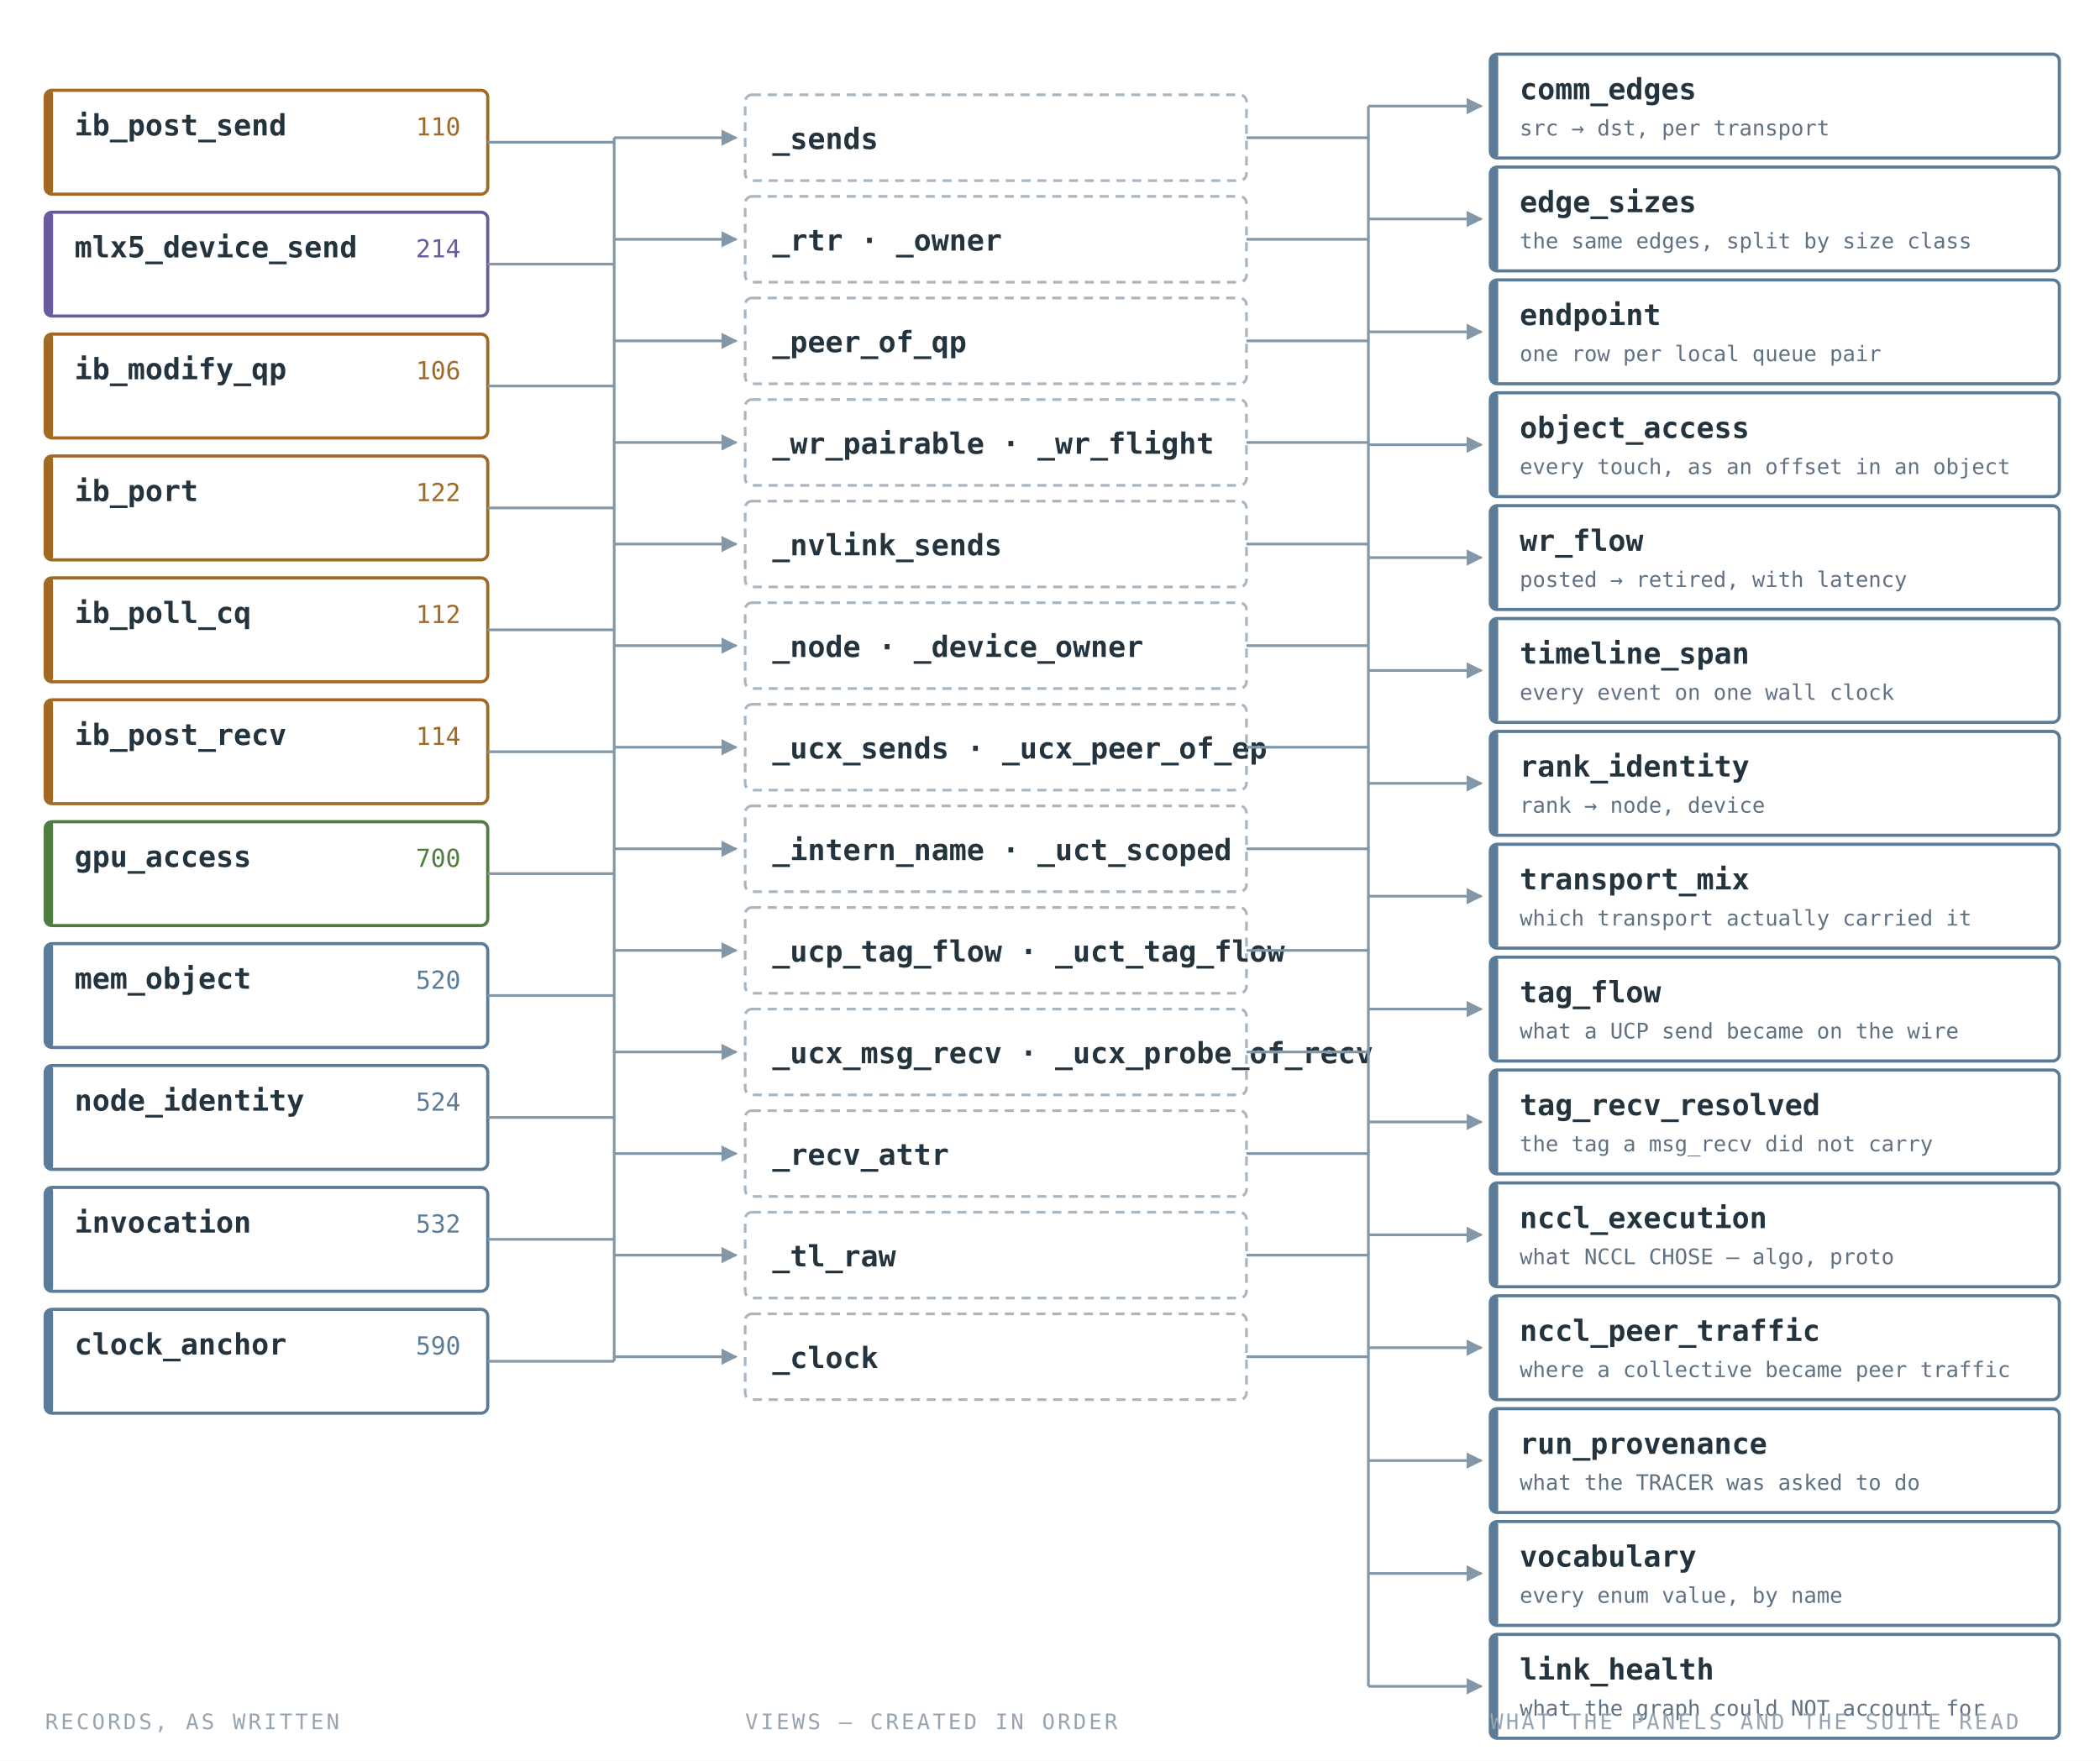
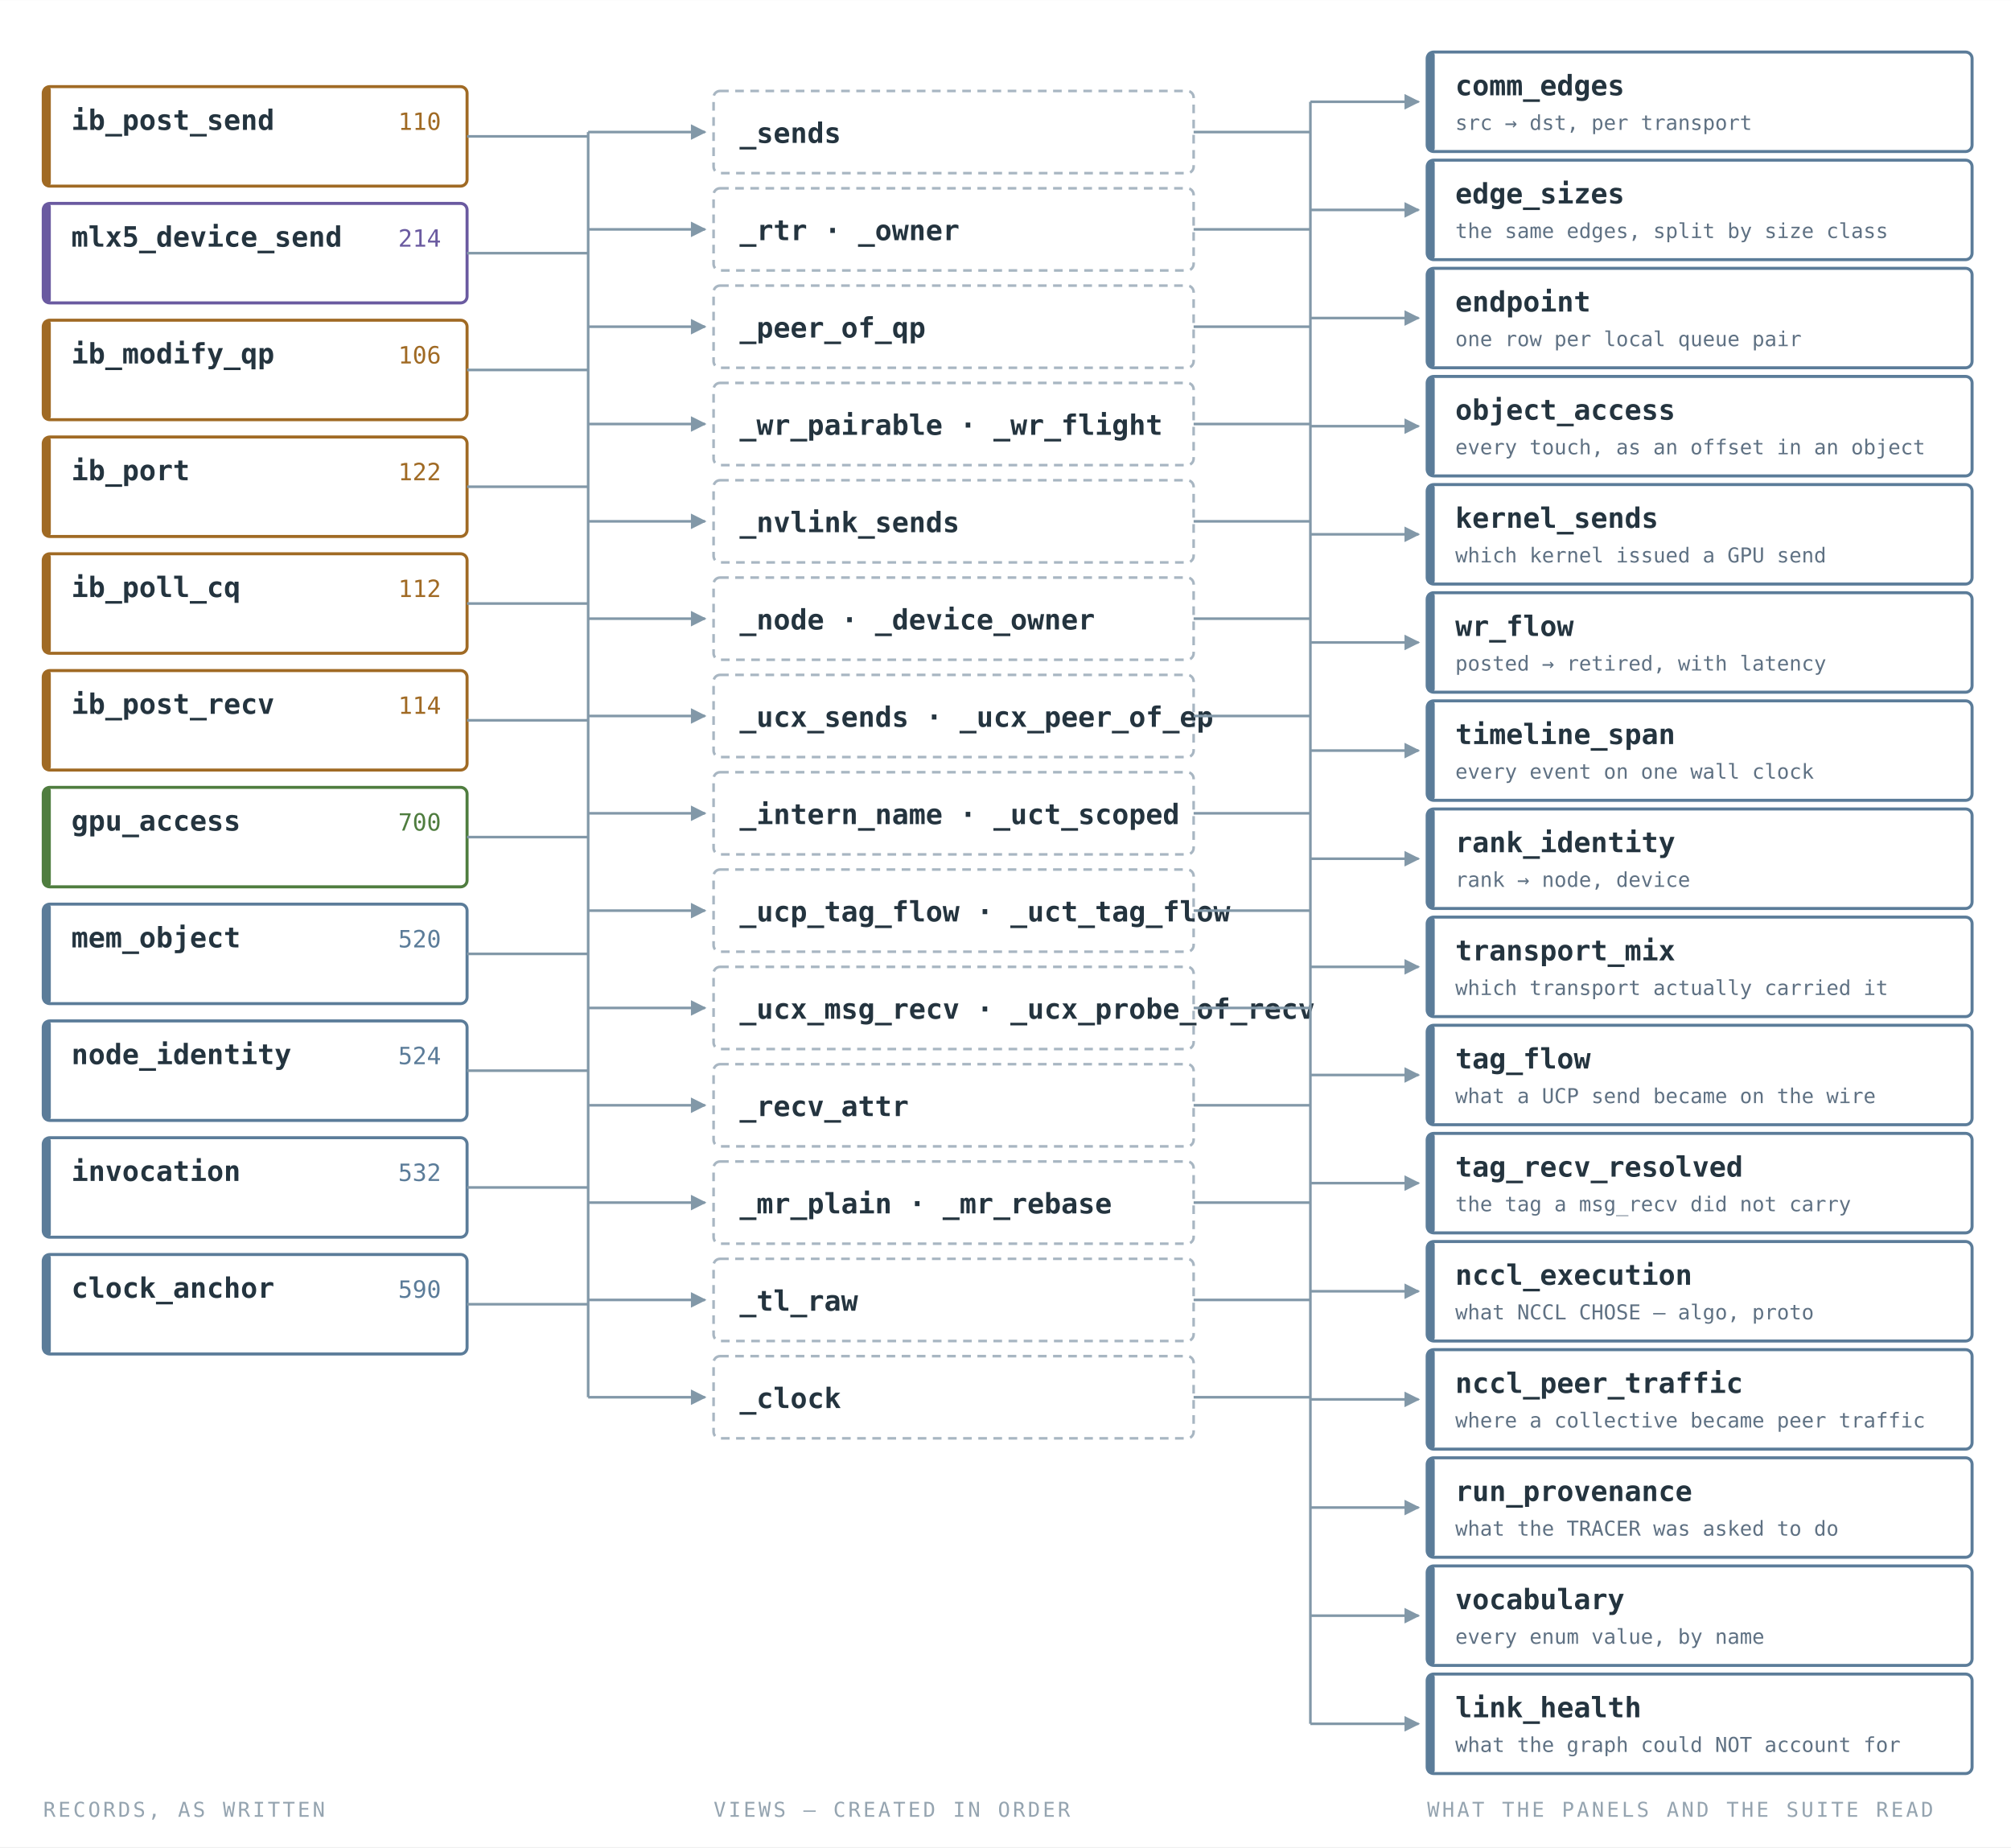
- <svg xmlns="http://www.w3.org/2000/svg" viewBox="0 0 930 780" width="1581" height="1326" font-family="Inter, Helvetica Neue, Arial, sans-serif">
-   <rect width="930.0" height="780.0" fill="#ffffff" />
+ <svg xmlns="http://www.w3.org/2000/svg" viewBox="0 0 930 854" width="1581" height="1452" font-family="Inter, Helvetica Neue, Arial, sans-serif">
+   <rect width="930.0" height="854.0" fill="#ffffff" />
  <defs>
    <marker id="ar" viewBox="0 0 10 10" refX="9" refY="5" markerWidth="6" markerHeight="6" orient="auto-start-reverse">
      <path d="M0 0 L10 5 L0 10 z" fill="#8298a8" />
    </marker>
  </defs>
  <g>
    <rect x="20" y="40" width="196" height="46" rx="3" fill="#ffffff" stroke="#a06a24" stroke-width="1.4" />
    <rect x="20" y="40" width="3.5" height="46" rx="1.5" fill="#a06a24" />
    <text x="33" y="60" font-family="ui-monospace, SFMono-Regular, Menlo, monospace" font-size="13" font-weight="600" fill="#24343f">ib_post_send</text>
    <text x="33" y="76" font-family="ui-monospace, SFMono-Regular, Menlo, monospace" font-size="9.5" fill="#5f7183" />
    <text x="204" y="60" fill="#a06a24" font-family="ui-monospace, SFMono-Regular, Menlo, monospace" font-size="11" font-weight="500" text-anchor="end">110</text>
    <text x="204" y="76" font-family="ui-monospace, SFMono-Regular, Menlo, monospace" font-size="8.5" letter-spacing="0.8" fill="#95a4b0" text-anchor="end" />
  </g>
  <g>
    <rect x="20" y="94" width="196" height="46" rx="3" fill="#ffffff" stroke="#6a5aa0" stroke-width="1.4" />
    <rect x="20" y="94" width="3.5" height="46" rx="1.5" fill="#6a5aa0" />
    <text x="33" y="114" font-family="ui-monospace, SFMono-Regular, Menlo, monospace" font-size="13" font-weight="600" fill="#24343f">mlx5_device_send</text>
    <text x="33" y="130" font-family="ui-monospace, SFMono-Regular, Menlo, monospace" font-size="9.5" fill="#5f7183" />
    <text x="204" y="114" fill="#6a5aa0" font-family="ui-monospace, SFMono-Regular, Menlo, monospace" font-size="11" font-weight="500" text-anchor="end">214</text>
    <text x="204" y="130" font-family="ui-monospace, SFMono-Regular, Menlo, monospace" font-size="8.5" letter-spacing="0.8" fill="#95a4b0" text-anchor="end" />
  </g>
  <g>
    <rect x="20" y="148" width="196" height="46" rx="3" fill="#ffffff" stroke="#a06a24" stroke-width="1.4" />
    <rect x="20" y="148" width="3.5" height="46" rx="1.5" fill="#a06a24" />
    <text x="33" y="168" font-family="ui-monospace, SFMono-Regular, Menlo, monospace" font-size="13" font-weight="600" fill="#24343f">ib_modify_qp</text>
    <text x="33" y="184" font-family="ui-monospace, SFMono-Regular, Menlo, monospace" font-size="9.5" fill="#5f7183" />
    <text x="204" y="168" fill="#a06a24" font-family="ui-monospace, SFMono-Regular, Menlo, monospace" font-size="11" font-weight="500" text-anchor="end">106</text>
    <text x="204" y="184" font-family="ui-monospace, SFMono-Regular, Menlo, monospace" font-size="8.5" letter-spacing="0.8" fill="#95a4b0" text-anchor="end" />
  </g>
  <g>
    <rect x="20" y="202" width="196" height="46" rx="3" fill="#ffffff" stroke="#a06a24" stroke-width="1.4" />
    <rect x="20" y="202" width="3.5" height="46" rx="1.5" fill="#a06a24" />
    <text x="33" y="222" font-family="ui-monospace, SFMono-Regular, Menlo, monospace" font-size="13" font-weight="600" fill="#24343f">ib_port</text>
    <text x="33" y="238" font-family="ui-monospace, SFMono-Regular, Menlo, monospace" font-size="9.5" fill="#5f7183" />
    <text x="204" y="222" fill="#a06a24" font-family="ui-monospace, SFMono-Regular, Menlo, monospace" font-size="11" font-weight="500" text-anchor="end">122</text>
    <text x="204" y="238" font-family="ui-monospace, SFMono-Regular, Menlo, monospace" font-size="8.5" letter-spacing="0.8" fill="#95a4b0" text-anchor="end" />
  </g>
  <g>
    <rect x="20" y="256" width="196" height="46" rx="3" fill="#ffffff" stroke="#a06a24" stroke-width="1.4" />
    <rect x="20" y="256" width="3.5" height="46" rx="1.5" fill="#a06a24" />
    <text x="33" y="276" font-family="ui-monospace, SFMono-Regular, Menlo, monospace" font-size="13" font-weight="600" fill="#24343f">ib_poll_cq</text>
    <text x="33" y="292" font-family="ui-monospace, SFMono-Regular, Menlo, monospace" font-size="9.5" fill="#5f7183" />
    <text x="204" y="276" fill="#a06a24" font-family="ui-monospace, SFMono-Regular, Menlo, monospace" font-size="11" font-weight="500" text-anchor="end">112</text>
    <text x="204" y="292" font-family="ui-monospace, SFMono-Regular, Menlo, monospace" font-size="8.5" letter-spacing="0.8" fill="#95a4b0" text-anchor="end" />
  </g>
  <g>
    <rect x="20" y="310" width="196" height="46" rx="3" fill="#ffffff" stroke="#a06a24" stroke-width="1.4" />
    <rect x="20" y="310" width="3.5" height="46" rx="1.5" fill="#a06a24" />
    <text x="33" y="330" font-family="ui-monospace, SFMono-Regular, Menlo, monospace" font-size="13" font-weight="600" fill="#24343f">ib_post_recv</text>
    <text x="33" y="346" font-family="ui-monospace, SFMono-Regular, Menlo, monospace" font-size="9.5" fill="#5f7183" />
    <text x="204" y="330" fill="#a06a24" font-family="ui-monospace, SFMono-Regular, Menlo, monospace" font-size="11" font-weight="500" text-anchor="end">114</text>
    <text x="204" y="346" font-family="ui-monospace, SFMono-Regular, Menlo, monospace" font-size="8.5" letter-spacing="0.8" fill="#95a4b0" text-anchor="end" />
  </g>
  <g>
    <rect x="20" y="364" width="196" height="46" rx="3" fill="#ffffff" stroke="#4f7d3f" stroke-width="1.4" />
    <rect x="20" y="364" width="3.5" height="46" rx="1.5" fill="#4f7d3f" />
    <text x="33" y="384" font-family="ui-monospace, SFMono-Regular, Menlo, monospace" font-size="13" font-weight="600" fill="#24343f">gpu_access</text>
    <text x="33" y="400" font-family="ui-monospace, SFMono-Regular, Menlo, monospace" font-size="9.5" fill="#5f7183" />
    <text x="204" y="384" fill="#4f7d3f" font-family="ui-monospace, SFMono-Regular, Menlo, monospace" font-size="11" font-weight="500" text-anchor="end">700</text>
    <text x="204" y="400" font-family="ui-monospace, SFMono-Regular, Menlo, monospace" font-size="8.5" letter-spacing="0.8" fill="#95a4b0" text-anchor="end" />
  </g>
  <g>
    <rect x="20" y="418" width="196" height="46" rx="3" fill="#ffffff" stroke="#5b7c99" stroke-width="1.4" />
    <rect x="20" y="418" width="3.5" height="46" rx="1.5" fill="#5b7c99" />
    <text x="33" y="438" font-family="ui-monospace, SFMono-Regular, Menlo, monospace" font-size="13" font-weight="600" fill="#24343f">mem_object</text>
    <text x="33" y="454" font-family="ui-monospace, SFMono-Regular, Menlo, monospace" font-size="9.5" fill="#5f7183" />
    <text x="204" y="438" fill="#5b7c99" font-family="ui-monospace, SFMono-Regular, Menlo, monospace" font-size="11" font-weight="500" text-anchor="end">520</text>
    <text x="204" y="454" font-family="ui-monospace, SFMono-Regular, Menlo, monospace" font-size="8.5" letter-spacing="0.8" fill="#95a4b0" text-anchor="end" />
  </g>
  <g>
    <rect x="20" y="472" width="196" height="46" rx="3" fill="#ffffff" stroke="#5b7c99" stroke-width="1.4" />
    <rect x="20" y="472" width="3.5" height="46" rx="1.5" fill="#5b7c99" />
    <text x="33" y="492" font-family="ui-monospace, SFMono-Regular, Menlo, monospace" font-size="13" font-weight="600" fill="#24343f">node_identity</text>
    <text x="33" y="508" font-family="ui-monospace, SFMono-Regular, Menlo, monospace" font-size="9.5" fill="#5f7183" />
    <text x="204" y="492" fill="#5b7c99" font-family="ui-monospace, SFMono-Regular, Menlo, monospace" font-size="11" font-weight="500" text-anchor="end">524</text>
    <text x="204" y="508" font-family="ui-monospace, SFMono-Regular, Menlo, monospace" font-size="8.5" letter-spacing="0.8" fill="#95a4b0" text-anchor="end" />
  </g>
  <g>
    <rect x="20" y="526" width="196" height="46" rx="3" fill="#ffffff" stroke="#5b7c99" stroke-width="1.4" />
    <rect x="20" y="526" width="3.5" height="46" rx="1.5" fill="#5b7c99" />
    <text x="33" y="546" font-family="ui-monospace, SFMono-Regular, Menlo, monospace" font-size="13" font-weight="600" fill="#24343f">invocation</text>
    <text x="33" y="562" font-family="ui-monospace, SFMono-Regular, Menlo, monospace" font-size="9.5" fill="#5f7183" />
    <text x="204" y="546" fill="#5b7c99" font-family="ui-monospace, SFMono-Regular, Menlo, monospace" font-size="11" font-weight="500" text-anchor="end">532</text>
    <text x="204" y="562" font-family="ui-monospace, SFMono-Regular, Menlo, monospace" font-size="8.5" letter-spacing="0.8" fill="#95a4b0" text-anchor="end" />
  </g>
  <g>
    <rect x="20" y="580" width="196" height="46" rx="3" fill="#ffffff" stroke="#5b7c99" stroke-width="1.4" />
    <rect x="20" y="580" width="3.5" height="46" rx="1.5" fill="#5b7c99" />
    <text x="33" y="600" font-family="ui-monospace, SFMono-Regular, Menlo, monospace" font-size="13" font-weight="600" fill="#24343f">clock_anchor</text>
    <text x="33" y="616" font-family="ui-monospace, SFMono-Regular, Menlo, monospace" font-size="9.5" fill="#5f7183" />
    <text x="204" y="600" fill="#5b7c99" font-family="ui-monospace, SFMono-Regular, Menlo, monospace" font-size="11" font-weight="500" text-anchor="end">590</text>
    <text x="204" y="616" font-family="ui-monospace, SFMono-Regular, Menlo, monospace" font-size="8.5" letter-spacing="0.8" fill="#95a4b0" text-anchor="end" />
  </g>
  <rect x="330" y="42" width="222" height="38" rx="3" fill="#ffffff" stroke="#a8b6c2" stroke-width="1.2" stroke-dasharray="4 3" />
  <text x="342" y="66" font-family="ui-monospace, SFMono-Regular, Menlo, monospace" font-size="13" font-weight="600" fill="#24343f">_sends</text>
  <rect x="330" y="87" width="222" height="38" rx="3" fill="#ffffff" stroke="#a8b6c2" stroke-width="1.2" stroke-dasharray="4 3" />
  <text x="342" y="111" font-family="ui-monospace, SFMono-Regular, Menlo, monospace" font-size="13" font-weight="600" fill="#24343f">_rtr  ·  _owner</text>
  <rect x="330" y="132" width="222" height="38" rx="3" fill="#ffffff" stroke="#a8b6c2" stroke-width="1.2" stroke-dasharray="4 3" />
  <text x="342" y="156" font-family="ui-monospace, SFMono-Regular, Menlo, monospace" font-size="13" font-weight="600" fill="#24343f">_peer_of_qp</text>
  <rect x="330" y="177" width="222" height="38" rx="3" fill="#ffffff" stroke="#a8b6c2" stroke-width="1.2" stroke-dasharray="4 3" />
  <text x="342" y="201" font-family="ui-monospace, SFMono-Regular, Menlo, monospace" font-size="13" font-weight="600" fill="#24343f">_wr_pairable  ·  _wr_flight</text>
  <rect x="330" y="222" width="222" height="38" rx="3" fill="#ffffff" stroke="#a8b6c2" stroke-width="1.2" stroke-dasharray="4 3" />
  <text x="342" y="246" font-family="ui-monospace, SFMono-Regular, Menlo, monospace" font-size="13" font-weight="600" fill="#24343f">_nvlink_sends</text>
  <rect x="330" y="267" width="222" height="38" rx="3" fill="#ffffff" stroke="#a8b6c2" stroke-width="1.2" stroke-dasharray="4 3" />
  <text x="342" y="291" font-family="ui-monospace, SFMono-Regular, Menlo, monospace" font-size="13" font-weight="600" fill="#24343f">_node  ·  _device_owner</text>
  <rect x="330" y="312" width="222" height="38" rx="3" fill="#ffffff" stroke="#a8b6c2" stroke-width="1.2" stroke-dasharray="4 3" />
  <text x="342" y="336" font-family="ui-monospace, SFMono-Regular, Menlo, monospace" font-size="13" font-weight="600" fill="#24343f">_ucx_sends  ·  _ucx_peer_of_ep</text>
  <rect x="330" y="357" width="222" height="38" rx="3" fill="#ffffff" stroke="#a8b6c2" stroke-width="1.2" stroke-dasharray="4 3" />
  <text x="342" y="381" font-family="ui-monospace, SFMono-Regular, Menlo, monospace" font-size="13" font-weight="600" fill="#24343f">_intern_name  ·  _uct_scoped</text>
  <rect x="330" y="402" width="222" height="38" rx="3" fill="#ffffff" stroke="#a8b6c2" stroke-width="1.2" stroke-dasharray="4 3" />
  <text x="342" y="426" font-family="ui-monospace, SFMono-Regular, Menlo, monospace" font-size="13" font-weight="600" fill="#24343f">_ucp_tag_flow  ·  _uct_tag_flow</text>
  <rect x="330" y="447" width="222" height="38" rx="3" fill="#ffffff" stroke="#a8b6c2" stroke-width="1.2" stroke-dasharray="4 3" />
  <text x="342" y="471" font-family="ui-monospace, SFMono-Regular, Menlo, monospace" font-size="13" font-weight="600" fill="#24343f">_ucx_msg_recv  ·  _ucx_probe_of_recv</text>
  <rect x="330" y="492" width="222" height="38" rx="3" fill="#ffffff" stroke="#a8b6c2" stroke-width="1.2" stroke-dasharray="4 3" />
  <text x="342" y="516" font-family="ui-monospace, SFMono-Regular, Menlo, monospace" font-size="13" font-weight="600" fill="#24343f">_recv_attr</text>
  <rect x="330" y="537" width="222" height="38" rx="3" fill="#ffffff" stroke="#a8b6c2" stroke-width="1.2" stroke-dasharray="4 3" />
-   <text x="342" y="561" font-family="ui-monospace, SFMono-Regular, Menlo, monospace" font-size="13" font-weight="600" fill="#24343f">_tl_raw</text>
+   <text x="342" y="561" font-family="ui-monospace, SFMono-Regular, Menlo, monospace" font-size="13" font-weight="600" fill="#24343f">_mr_plain  ·  _mr_rebase</text>
  <rect x="330" y="582" width="222" height="38" rx="3" fill="#ffffff" stroke="#a8b6c2" stroke-width="1.2" stroke-dasharray="4 3" />
-   <text x="342" y="606" font-family="ui-monospace, SFMono-Regular, Menlo, monospace" font-size="13" font-weight="600" fill="#24343f">_clock</text>
+   <text x="342" y="606" font-family="ui-monospace, SFMono-Regular, Menlo, monospace" font-size="13" font-weight="600" fill="#24343f">_tl_raw</text>
+   <rect x="330" y="627" width="222" height="38" rx="3" fill="#ffffff" stroke="#a8b6c2" stroke-width="1.2" stroke-dasharray="4 3" />
+   <text x="342" y="651" font-family="ui-monospace, SFMono-Regular, Menlo, monospace" font-size="13" font-weight="600" fill="#24343f">_clock</text>
  <rect x="660" y="24" width="252" height="46" rx="3" fill="#ffffff" stroke="#5b7c99" stroke-width="1.4" />
  <rect x="660" y="24" width="3.5" height="46" rx="1.5" fill="#5b7c99" />
  <text x="673" y="44" font-family="ui-monospace, SFMono-Regular, Menlo, monospace" font-size="13" font-weight="600" fill="#24343f">comm_edges</text>
  <text x="673" y="60" font-family="ui-monospace, SFMono-Regular, Menlo, monospace" font-size="9.5" fill="#5f7183">src → dst, per transport</text>
  <rect x="660" y="74" width="252" height="46" rx="3" fill="#ffffff" stroke="#5b7c99" stroke-width="1.4" />
  <rect x="660" y="74" width="3.5" height="46" rx="1.5" fill="#5b7c99" />
  <text x="673" y="94" font-family="ui-monospace, SFMono-Regular, Menlo, monospace" font-size="13" font-weight="600" fill="#24343f">edge_sizes</text>
  <text x="673" y="110" font-family="ui-monospace, SFMono-Regular, Menlo, monospace" font-size="9.5" fill="#5f7183">the same edges, split by size class</text>
  <rect x="660" y="124" width="252" height="46" rx="3" fill="#ffffff" stroke="#5b7c99" stroke-width="1.4" />
  <rect x="660" y="124" width="3.5" height="46" rx="1.5" fill="#5b7c99" />
  <text x="673" y="144" font-family="ui-monospace, SFMono-Regular, Menlo, monospace" font-size="13" font-weight="600" fill="#24343f">endpoint</text>
  <text x="673" y="160" font-family="ui-monospace, SFMono-Regular, Menlo, monospace" font-size="9.5" fill="#5f7183">one row per local queue pair</text>
  <rect x="660" y="174" width="252" height="46" rx="3" fill="#ffffff" stroke="#5b7c99" stroke-width="1.4" />
  <rect x="660" y="174" width="3.5" height="46" rx="1.5" fill="#5b7c99" />
  <text x="673" y="194" font-family="ui-monospace, SFMono-Regular, Menlo, monospace" font-size="13" font-weight="600" fill="#24343f">object_access</text>
  <text x="673" y="210" font-family="ui-monospace, SFMono-Regular, Menlo, monospace" font-size="9.5" fill="#5f7183">every touch, as an offset in an object</text>
  <rect x="660" y="224" width="252" height="46" rx="3" fill="#ffffff" stroke="#5b7c99" stroke-width="1.4" />
  <rect x="660" y="224" width="3.5" height="46" rx="1.5" fill="#5b7c99" />
-   <text x="673" y="244" font-family="ui-monospace, SFMono-Regular, Menlo, monospace" font-size="13" font-weight="600" fill="#24343f">wr_flow</text>
-   <text x="673" y="260" font-family="ui-monospace, SFMono-Regular, Menlo, monospace" font-size="9.5" fill="#5f7183">posted → retired, with latency</text>
+   <text x="673" y="244" font-family="ui-monospace, SFMono-Regular, Menlo, monospace" font-size="13" font-weight="600" fill="#24343f">kernel_sends</text>
+   <text x="673" y="260" font-family="ui-monospace, SFMono-Regular, Menlo, monospace" font-size="9.5" fill="#5f7183">which kernel issued a GPU send</text>
  <rect x="660" y="274" width="252" height="46" rx="3" fill="#ffffff" stroke="#5b7c99" stroke-width="1.4" />
  <rect x="660" y="274" width="3.5" height="46" rx="1.5" fill="#5b7c99" />
-   <text x="673" y="294" font-family="ui-monospace, SFMono-Regular, Menlo, monospace" font-size="13" font-weight="600" fill="#24343f">timeline_span</text>
-   <text x="673" y="310" font-family="ui-monospace, SFMono-Regular, Menlo, monospace" font-size="9.5" fill="#5f7183">every event on one wall clock</text>
+   <text x="673" y="294" font-family="ui-monospace, SFMono-Regular, Menlo, monospace" font-size="13" font-weight="600" fill="#24343f">wr_flow</text>
+   <text x="673" y="310" font-family="ui-monospace, SFMono-Regular, Menlo, monospace" font-size="9.5" fill="#5f7183">posted → retired, with latency</text>
  <rect x="660" y="324" width="252" height="46" rx="3" fill="#ffffff" stroke="#5b7c99" stroke-width="1.4" />
  <rect x="660" y="324" width="3.5" height="46" rx="1.5" fill="#5b7c99" />
-   <text x="673" y="344" font-family="ui-monospace, SFMono-Regular, Menlo, monospace" font-size="13" font-weight="600" fill="#24343f">rank_identity</text>
-   <text x="673" y="360" font-family="ui-monospace, SFMono-Regular, Menlo, monospace" font-size="9.5" fill="#5f7183">rank → node, device</text>
+   <text x="673" y="344" font-family="ui-monospace, SFMono-Regular, Menlo, monospace" font-size="13" font-weight="600" fill="#24343f">timeline_span</text>
+   <text x="673" y="360" font-family="ui-monospace, SFMono-Regular, Menlo, monospace" font-size="9.5" fill="#5f7183">every event on one wall clock</text>
  <rect x="660" y="374" width="252" height="46" rx="3" fill="#ffffff" stroke="#5b7c99" stroke-width="1.4" />
  <rect x="660" y="374" width="3.5" height="46" rx="1.5" fill="#5b7c99" />
-   <text x="673" y="394" font-family="ui-monospace, SFMono-Regular, Menlo, monospace" font-size="13" font-weight="600" fill="#24343f">transport_mix</text>
-   <text x="673" y="410" font-family="ui-monospace, SFMono-Regular, Menlo, monospace" font-size="9.5" fill="#5f7183">which transport actually carried it</text>
+   <text x="673" y="394" font-family="ui-monospace, SFMono-Regular, Menlo, monospace" font-size="13" font-weight="600" fill="#24343f">rank_identity</text>
+   <text x="673" y="410" font-family="ui-monospace, SFMono-Regular, Menlo, monospace" font-size="9.5" fill="#5f7183">rank → node, device</text>
  <rect x="660" y="424" width="252" height="46" rx="3" fill="#ffffff" stroke="#5b7c99" stroke-width="1.4" />
  <rect x="660" y="424" width="3.5" height="46" rx="1.5" fill="#5b7c99" />
-   <text x="673" y="444" font-family="ui-monospace, SFMono-Regular, Menlo, monospace" font-size="13" font-weight="600" fill="#24343f">tag_flow</text>
-   <text x="673" y="460" font-family="ui-monospace, SFMono-Regular, Menlo, monospace" font-size="9.5" fill="#5f7183">what a UCP send became on the wire</text>
+   <text x="673" y="444" font-family="ui-monospace, SFMono-Regular, Menlo, monospace" font-size="13" font-weight="600" fill="#24343f">transport_mix</text>
+   <text x="673" y="460" font-family="ui-monospace, SFMono-Regular, Menlo, monospace" font-size="9.5" fill="#5f7183">which transport actually carried it</text>
  <rect x="660" y="474" width="252" height="46" rx="3" fill="#ffffff" stroke="#5b7c99" stroke-width="1.4" />
  <rect x="660" y="474" width="3.5" height="46" rx="1.5" fill="#5b7c99" />
-   <text x="673" y="494" font-family="ui-monospace, SFMono-Regular, Menlo, monospace" font-size="13" font-weight="600" fill="#24343f">tag_recv_resolved</text>
-   <text x="673" y="510" font-family="ui-monospace, SFMono-Regular, Menlo, monospace" font-size="9.5" fill="#5f7183">the tag a msg_recv did not carry</text>
+   <text x="673" y="494" font-family="ui-monospace, SFMono-Regular, Menlo, monospace" font-size="13" font-weight="600" fill="#24343f">tag_flow</text>
+   <text x="673" y="510" font-family="ui-monospace, SFMono-Regular, Menlo, monospace" font-size="9.5" fill="#5f7183">what a UCP send became on the wire</text>
  <rect x="660" y="524" width="252" height="46" rx="3" fill="#ffffff" stroke="#5b7c99" stroke-width="1.4" />
  <rect x="660" y="524" width="3.5" height="46" rx="1.5" fill="#5b7c99" />
-   <text x="673" y="544" font-family="ui-monospace, SFMono-Regular, Menlo, monospace" font-size="13" font-weight="600" fill="#24343f">nccl_execution</text>
-   <text x="673" y="560" font-family="ui-monospace, SFMono-Regular, Menlo, monospace" font-size="9.5" fill="#5f7183">what NCCL CHOSE — algo, proto</text>
+   <text x="673" y="544" font-family="ui-monospace, SFMono-Regular, Menlo, monospace" font-size="13" font-weight="600" fill="#24343f">tag_recv_resolved</text>
+   <text x="673" y="560" font-family="ui-monospace, SFMono-Regular, Menlo, monospace" font-size="9.5" fill="#5f7183">the tag a msg_recv did not carry</text>
  <rect x="660" y="574" width="252" height="46" rx="3" fill="#ffffff" stroke="#5b7c99" stroke-width="1.4" />
  <rect x="660" y="574" width="3.5" height="46" rx="1.5" fill="#5b7c99" />
-   <text x="673" y="594" font-family="ui-monospace, SFMono-Regular, Menlo, monospace" font-size="13" font-weight="600" fill="#24343f">nccl_peer_traffic</text>
-   <text x="673" y="610" font-family="ui-monospace, SFMono-Regular, Menlo, monospace" font-size="9.5" fill="#5f7183">where a collective became peer traffic</text>
+   <text x="673" y="594" font-family="ui-monospace, SFMono-Regular, Menlo, monospace" font-size="13" font-weight="600" fill="#24343f">nccl_execution</text>
+   <text x="673" y="610" font-family="ui-monospace, SFMono-Regular, Menlo, monospace" font-size="9.5" fill="#5f7183">what NCCL CHOSE — algo, proto</text>
  <rect x="660" y="624" width="252" height="46" rx="3" fill="#ffffff" stroke="#5b7c99" stroke-width="1.4" />
  <rect x="660" y="624" width="3.5" height="46" rx="1.5" fill="#5b7c99" />
-   <text x="673" y="644" font-family="ui-monospace, SFMono-Regular, Menlo, monospace" font-size="13" font-weight="600" fill="#24343f">run_provenance</text>
-   <text x="673" y="660" font-family="ui-monospace, SFMono-Regular, Menlo, monospace" font-size="9.5" fill="#5f7183">what the TRACER was asked to do</text>
+   <text x="673" y="644" font-family="ui-monospace, SFMono-Regular, Menlo, monospace" font-size="13" font-weight="600" fill="#24343f">nccl_peer_traffic</text>
+   <text x="673" y="660" font-family="ui-monospace, SFMono-Regular, Menlo, monospace" font-size="9.5" fill="#5f7183">where a collective became peer traffic</text>
  <rect x="660" y="674" width="252" height="46" rx="3" fill="#ffffff" stroke="#5b7c99" stroke-width="1.4" />
  <rect x="660" y="674" width="3.5" height="46" rx="1.5" fill="#5b7c99" />
-   <text x="673" y="694" font-family="ui-monospace, SFMono-Regular, Menlo, monospace" font-size="13" font-weight="600" fill="#24343f">vocabulary</text>
-   <text x="673" y="710" font-family="ui-monospace, SFMono-Regular, Menlo, monospace" font-size="9.5" fill="#5f7183">every enum value, by name</text>
+   <text x="673" y="694" font-family="ui-monospace, SFMono-Regular, Menlo, monospace" font-size="13" font-weight="600" fill="#24343f">run_provenance</text>
+   <text x="673" y="710" font-family="ui-monospace, SFMono-Regular, Menlo, monospace" font-size="9.5" fill="#5f7183">what the TRACER was asked to do</text>
  <rect x="660" y="724" width="252" height="46" rx="3" fill="#ffffff" stroke="#5b7c99" stroke-width="1.4" />
  <rect x="660" y="724" width="3.5" height="46" rx="1.5" fill="#5b7c99" />
-   <text x="673" y="744" font-family="ui-monospace, SFMono-Regular, Menlo, monospace" font-size="13" font-weight="600" fill="#24343f">link_health</text>
-   <text x="673" y="760" font-family="ui-monospace, SFMono-Regular, Menlo, monospace" font-size="9.5" fill="#5f7183">what the graph could NOT account for</text>
+   <text x="673" y="744" font-family="ui-monospace, SFMono-Regular, Menlo, monospace" font-size="13" font-weight="600" fill="#24343f">vocabulary</text>
+   <text x="673" y="760" font-family="ui-monospace, SFMono-Regular, Menlo, monospace" font-size="9.5" fill="#5f7183">every enum value, by name</text>
+   <rect x="660" y="774" width="252" height="46" rx="3" fill="#ffffff" stroke="#5b7c99" stroke-width="1.4" />
+   <rect x="660" y="774" width="3.5" height="46" rx="1.5" fill="#5b7c99" />
+   <text x="673" y="794" font-family="ui-monospace, SFMono-Regular, Menlo, monospace" font-size="13" font-weight="600" fill="#24343f">link_health</text>
+   <text x="673" y="810" font-family="ui-monospace, SFMono-Regular, Menlo, monospace" font-size="9.5" fill="#5f7183">what the graph could NOT account for</text>
  <path d="M216 63 H272" fill="none" stroke="#8298a8" stroke-width="1.2" />
  <path d="M216 117 H272" fill="none" stroke="#8298a8" stroke-width="1.2" />
  <path d="M216 171 H272" fill="none" stroke="#8298a8" stroke-width="1.2" />
  <path d="M216 225 H272" fill="none" stroke="#8298a8" stroke-width="1.2" />
  <path d="M216 279 H272" fill="none" stroke="#8298a8" stroke-width="1.2" />
  <path d="M216 333 H272" fill="none" stroke="#8298a8" stroke-width="1.2" />
  <path d="M216 387 H272" fill="none" stroke="#8298a8" stroke-width="1.2" />
  <path d="M216 441 H272" fill="none" stroke="#8298a8" stroke-width="1.2" />
  <path d="M216 495 H272" fill="none" stroke="#8298a8" stroke-width="1.2" />
  <path d="M216 549 H272" fill="none" stroke="#8298a8" stroke-width="1.2" />
  <path d="M216 603 H272" fill="none" stroke="#8298a8" stroke-width="1.2" />
-   <path d="M272 61 V603" fill="none" stroke="#8298a8" stroke-width="1.2" />
+   <path d="M272 61 V646" fill="none" stroke="#8298a8" stroke-width="1.2" />
  <path d="M272 61 H326" fill="none" stroke="#8298a8" stroke-width="1.2" marker-end="url(#ar)" />
  <path d="M272 106 H326" fill="none" stroke="#8298a8" stroke-width="1.2" marker-end="url(#ar)" />
  <path d="M272 151 H326" fill="none" stroke="#8298a8" stroke-width="1.2" marker-end="url(#ar)" />
  <path d="M272 196 H326" fill="none" stroke="#8298a8" stroke-width="1.2" marker-end="url(#ar)" />
  <path d="M272 241 H326" fill="none" stroke="#8298a8" stroke-width="1.2" marker-end="url(#ar)" />
  <path d="M272 286 H326" fill="none" stroke="#8298a8" stroke-width="1.2" marker-end="url(#ar)" />
  <path d="M272 331 H326" fill="none" stroke="#8298a8" stroke-width="1.2" marker-end="url(#ar)" />
  <path d="M272 376 H326" fill="none" stroke="#8298a8" stroke-width="1.2" marker-end="url(#ar)" />
  <path d="M272 421 H326" fill="none" stroke="#8298a8" stroke-width="1.2" marker-end="url(#ar)" />
  <path d="M272 466 H326" fill="none" stroke="#8298a8" stroke-width="1.2" marker-end="url(#ar)" />
  <path d="M272 511 H326" fill="none" stroke="#8298a8" stroke-width="1.2" marker-end="url(#ar)" />
  <path d="M272 556 H326" fill="none" stroke="#8298a8" stroke-width="1.2" marker-end="url(#ar)" />
  <path d="M272 601 H326" fill="none" stroke="#8298a8" stroke-width="1.2" marker-end="url(#ar)" />
+   <path d="M272 646 H326" fill="none" stroke="#8298a8" stroke-width="1.2" marker-end="url(#ar)" />
  <path d="M552 61 H606" fill="none" stroke="#8298a8" stroke-width="1.2" />
  <path d="M552 106 H606" fill="none" stroke="#8298a8" stroke-width="1.2" />
  <path d="M552 151 H606" fill="none" stroke="#8298a8" stroke-width="1.2" />
  <path d="M552 196 H606" fill="none" stroke="#8298a8" stroke-width="1.2" />
  <path d="M552 241 H606" fill="none" stroke="#8298a8" stroke-width="1.2" />
  <path d="M552 286 H606" fill="none" stroke="#8298a8" stroke-width="1.2" />
  <path d="M552 331 H606" fill="none" stroke="#8298a8" stroke-width="1.2" />
  <path d="M552 376 H606" fill="none" stroke="#8298a8" stroke-width="1.2" />
  <path d="M552 421 H606" fill="none" stroke="#8298a8" stroke-width="1.2" />
  <path d="M552 466 H606" fill="none" stroke="#8298a8" stroke-width="1.2" />
  <path d="M552 511 H606" fill="none" stroke="#8298a8" stroke-width="1.2" />
  <path d="M552 556 H606" fill="none" stroke="#8298a8" stroke-width="1.2" />
  <path d="M552 601 H606" fill="none" stroke="#8298a8" stroke-width="1.2" />
-   <path d="M606 47 V747" fill="none" stroke="#8298a8" stroke-width="1.2" />
+   <path d="M552 646 H606" fill="none" stroke="#8298a8" stroke-width="1.2" />
+   <path d="M606 47 V797" fill="none" stroke="#8298a8" stroke-width="1.2" />
  <path d="M606 47 H656" fill="none" stroke="#8298a8" stroke-width="1.2" marker-end="url(#ar)" />
  <path d="M606 97 H656" fill="none" stroke="#8298a8" stroke-width="1.2" marker-end="url(#ar)" />
  <path d="M606 147 H656" fill="none" stroke="#8298a8" stroke-width="1.2" marker-end="url(#ar)" />
  <path d="M606 197 H656" fill="none" stroke="#8298a8" stroke-width="1.2" marker-end="url(#ar)" />
  <path d="M606 247 H656" fill="none" stroke="#8298a8" stroke-width="1.2" marker-end="url(#ar)" />
  <path d="M606 297 H656" fill="none" stroke="#8298a8" stroke-width="1.2" marker-end="url(#ar)" />
  <path d="M606 347 H656" fill="none" stroke="#8298a8" stroke-width="1.2" marker-end="url(#ar)" />
  <path d="M606 397 H656" fill="none" stroke="#8298a8" stroke-width="1.2" marker-end="url(#ar)" />
  <path d="M606 447 H656" fill="none" stroke="#8298a8" stroke-width="1.2" marker-end="url(#ar)" />
  <path d="M606 497 H656" fill="none" stroke="#8298a8" stroke-width="1.2" marker-end="url(#ar)" />
  <path d="M606 547 H656" fill="none" stroke="#8298a8" stroke-width="1.2" marker-end="url(#ar)" />
  <path d="M606 597 H656" fill="none" stroke="#8298a8" stroke-width="1.2" marker-end="url(#ar)" />
  <path d="M606 647 H656" fill="none" stroke="#8298a8" stroke-width="1.2" marker-end="url(#ar)" />
  <path d="M606 697 H656" fill="none" stroke="#8298a8" stroke-width="1.2" marker-end="url(#ar)" />
  <path d="M606 747 H656" fill="none" stroke="#8298a8" stroke-width="1.2" marker-end="url(#ar)" />
-   <text x="20" y="766" text-anchor="start" font-family="ui-monospace, SFMono-Regular, Menlo, monospace" font-size="9.5" letter-spacing="1.2" fill="#95a4b0">RECORDS, AS WRITTEN</text>
-   <text x="330" y="766" text-anchor="start" font-family="ui-monospace, SFMono-Regular, Menlo, monospace" font-size="9.5" letter-spacing="1.2" fill="#95a4b0">VIEWS — CREATED IN ORDER</text>
-   <text x="660" y="766" text-anchor="start" font-family="ui-monospace, SFMono-Regular, Menlo, monospace" font-size="9.5" letter-spacing="1.2" fill="#95a4b0">WHAT THE PANELS AND THE SUITE READ</text>
+   <path d="M606 797 H656" fill="none" stroke="#8298a8" stroke-width="1.2" marker-end="url(#ar)" />
+   <text x="20" y="840" text-anchor="start" font-family="ui-monospace, SFMono-Regular, Menlo, monospace" font-size="9.5" letter-spacing="1.2" fill="#95a4b0">RECORDS, AS WRITTEN</text>
+   <text x="330" y="840" text-anchor="start" font-family="ui-monospace, SFMono-Regular, Menlo, monospace" font-size="9.5" letter-spacing="1.2" fill="#95a4b0">VIEWS — CREATED IN ORDER</text>
+   <text x="660" y="840" text-anchor="start" font-family="ui-monospace, SFMono-Regular, Menlo, monospace" font-size="9.5" letter-spacing="1.2" fill="#95a4b0">WHAT THE PANELS AND THE SUITE READ</text>
</svg>
